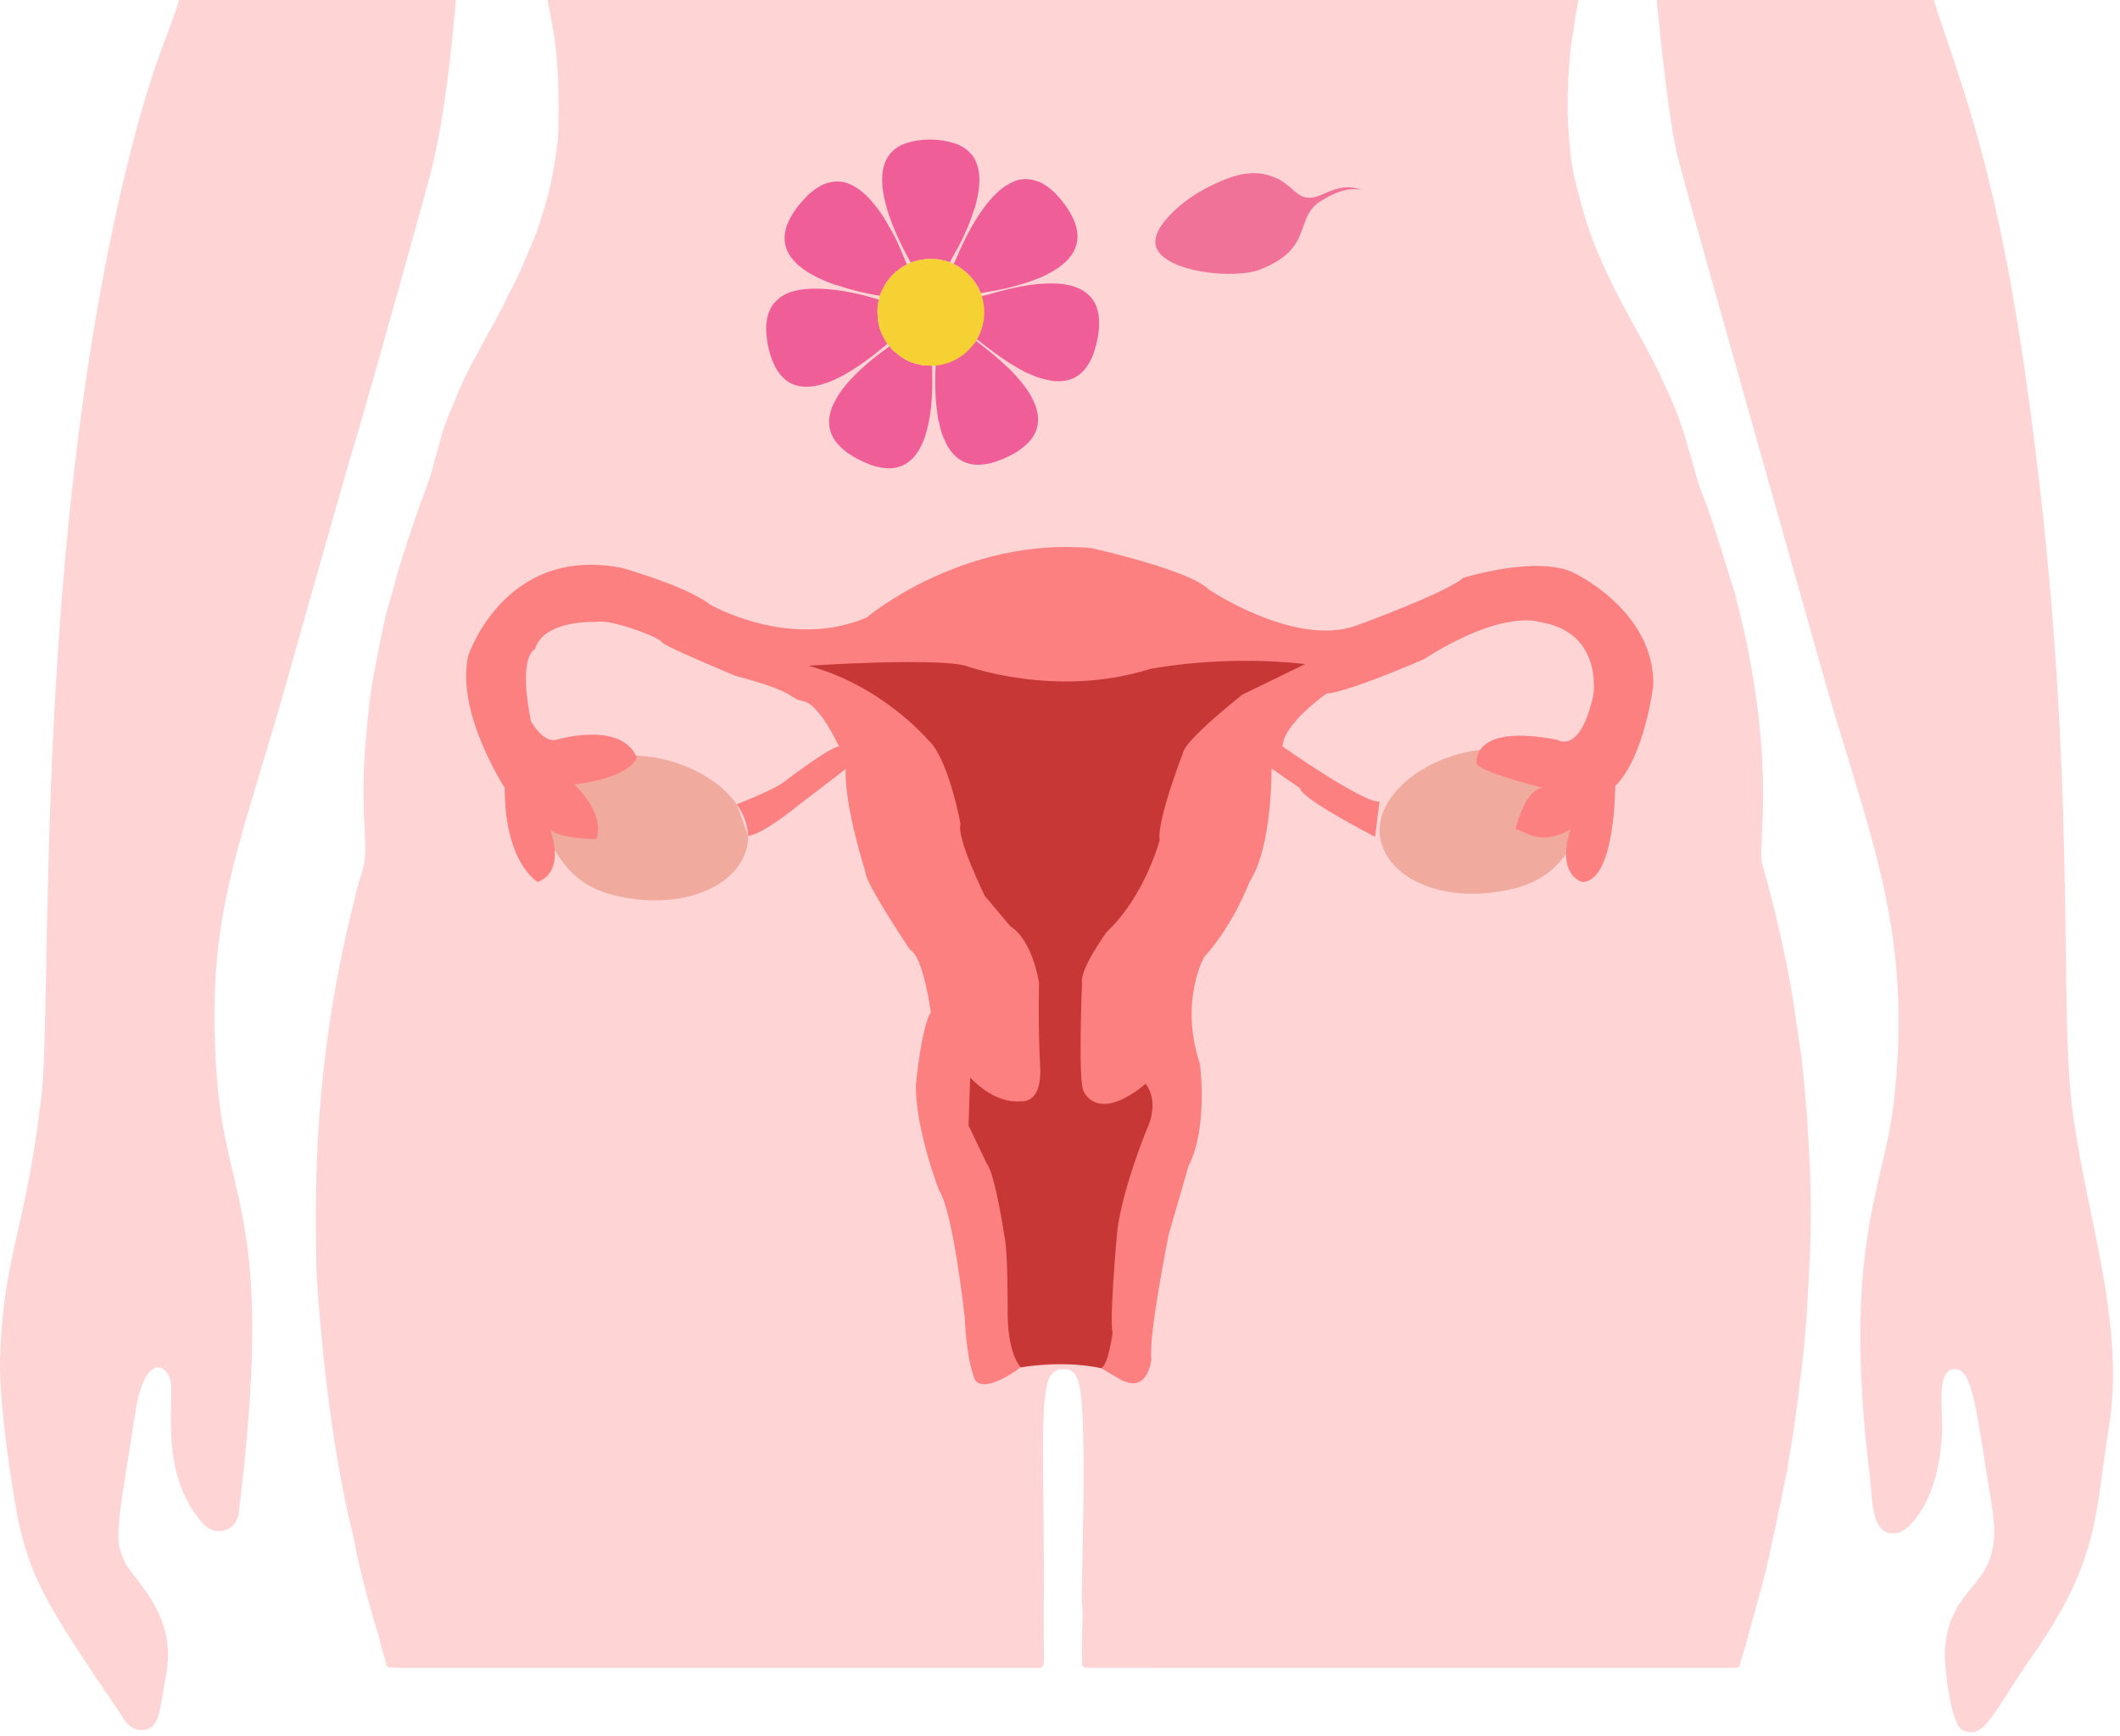
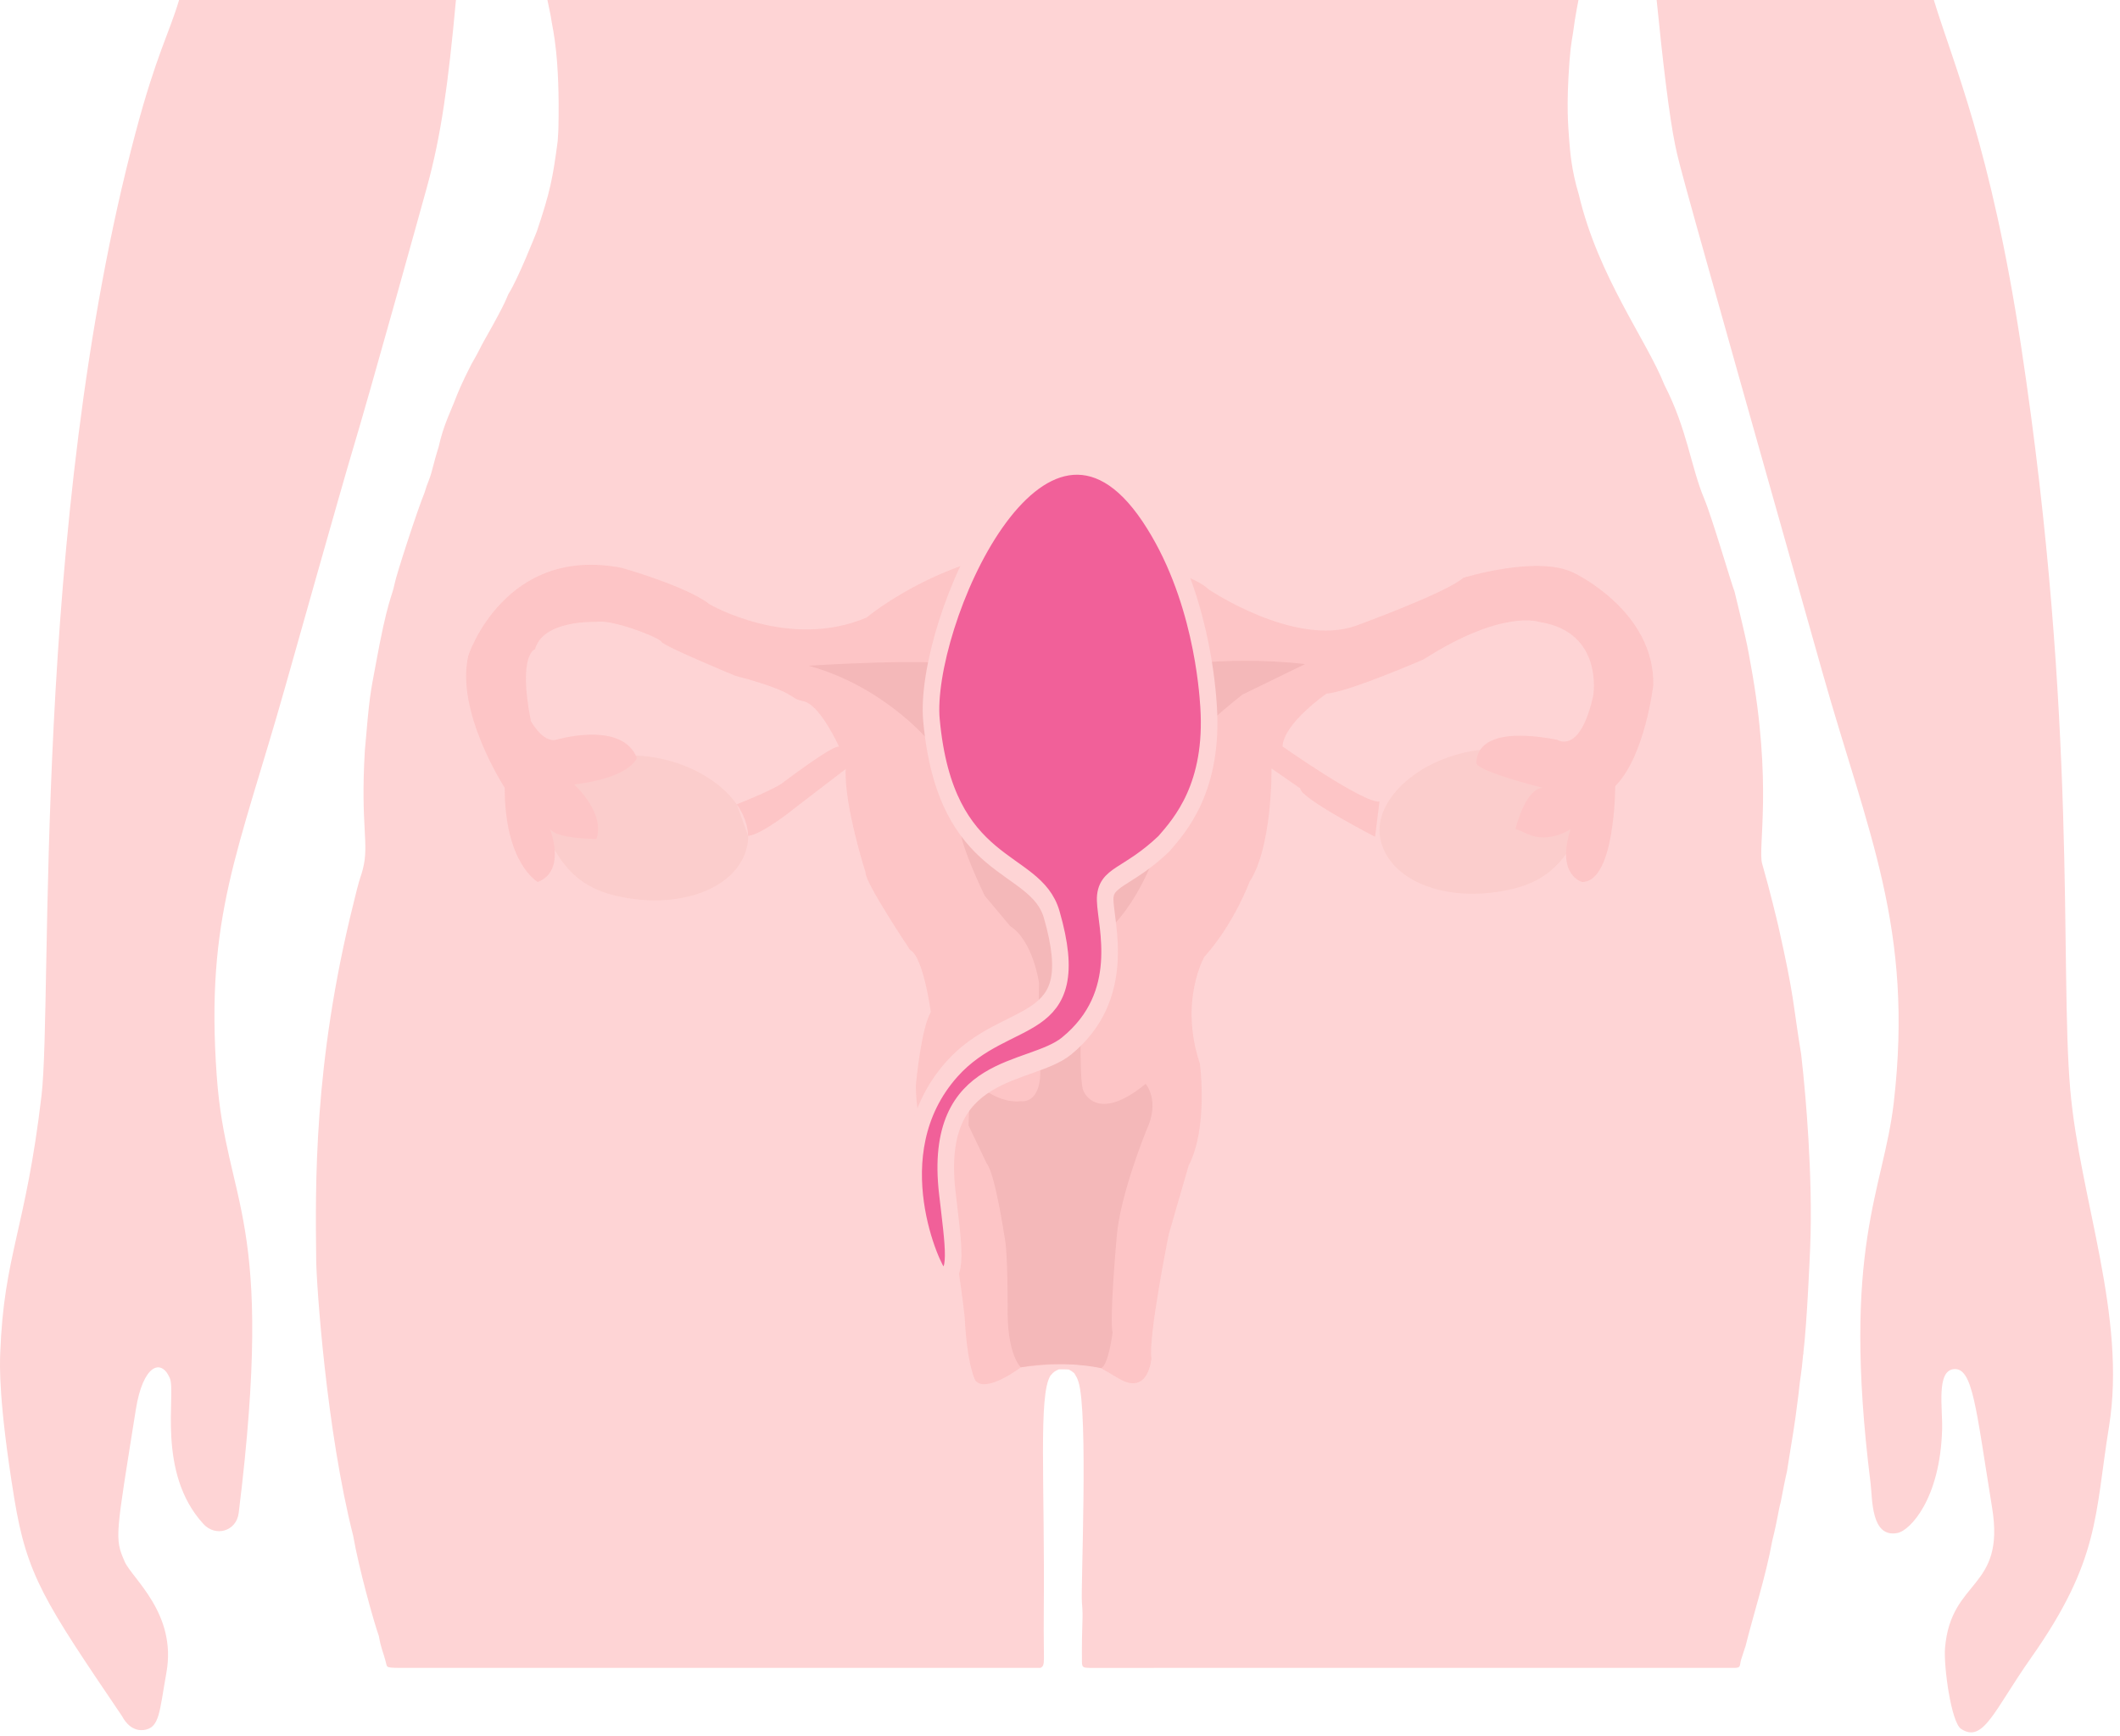
<svg xmlns="http://www.w3.org/2000/svg" width="100%" height="100%" viewBox="0 0 237 194" version="1.1" xml:space="preserve" style="fill-rule:evenodd;clip-rule:evenodd;stroke-linejoin:round;stroke-miterlimit:2;">
  <g transform="matrix(1,0,0,1,-1637.111,-1703)">
    <g id="fertile" transform="matrix(0.287634,0,0,0.287634,1653.776,1700.205)">
      <path d="M555.557,9.718C555.155,11.622 554.831,13.573 554.157,17.435C553.124,25.474 552.698,25.382 552.061,33.468C550.745,51.512 551.574,58.479 551.972,64.436C552.316,68.439 552.766,75.697 555.717,85.445C563.206,117.201 582.059,141.91 588.954,159.305C597.84,176.575 599.241,191.203 604.423,203.527C607.469,210.769 614.843,236.129 616.208,239.606C616.462,240.492 620.421,256.903 621.126,260.568C621.797,264.063 621.815,264.02 622.417,267.515C631.122,314.507 625.162,339.207 626.943,345.378C630.029,356.072 632.757,367.616 633.217,369.561C639.641,398.101 638.644,398.247 642.115,419.534C642.514,423.525 642.514,423.481 642.959,427.431C643.489,432.774 646.789,466.07 645.61,494.503C645.474,497.783 644.406,523.524 642.948,535.604C643.091,535.785 643.001,535.908 642.896,536.028L642.83,536.545C642.198,544.067 641.821,543.973 641.08,551.455C639.209,566.568 638.932,566.48 636.595,581.513C636.446,582.471 636.245,582.426 634.18,593.398C633.177,596.983 633.082,599.629 630.861,608.564C628.464,622.001 623.271,638.124 620.478,649.495C620.375,649.912 620.273,649.871 618.802,654.598C618.105,656.838 618.815,657.85 616.5,657.904C615.17,657.934 365.57,657.916 365.5,657.914C363.187,657.842 362.582,657.824 362.567,655.498C362.46,639.216 363.155,639.241 362.564,632.497C362.073,626.885 365.11,558.411 361.171,546.606C360.597,544.886 360.48,544.973 359.611,543.406C358.574,542.531 358.576,542.578 357.392,541.949C355.484,541.87 355.512,541.857 353.577,541.892C351.685,542.793 351.695,542.804 350.308,544.358C345.607,552.068 348.195,585.421 347.735,636.499C347.558,656.083 348.504,656.751 346.5,657.897C346.494,657.9 104.078,657.899 103.5,657.899C93.123,657.908 92.591,658.063 92.248,656.635C90.9,651.036 90.316,651.207 89.312,645.549C87.358,640.07 81.534,619.282 79.322,606.536C68.969,565.793 65.066,509.324 64.959,499.501C64.648,470.95 63.791,423.304 79.519,360.505C80.458,356.49 81.377,353.152 81.553,352.516C82.703,348.851 82.73,348.887 83.112,347.392C85.638,337.508 82.121,331.116 83.856,301.523C85.734,279.393 85.982,279.432 88.014,268.397C92.768,242.241 94.385,241.948 95.452,236.489C96.161,232.859 104.377,207.65 107.024,201.292C108.347,196.733 108.82,196.916 110.014,192.349C112.155,184.16 112.361,184.222 112.518,183.504C114.409,174.834 117.359,169.381 119.215,164.398C119.633,163.329 121.505,158.543 125.218,151.376C128.735,145.266 128.606,144.962 130.148,142.254C139.688,125.507 138.953,125.119 139.841,123.7C143.464,117.909 149.951,101.548 150.732,99.579C155.904,84.222 156.904,78.985 158.818,64.542C159.065,60.961 159.089,59.894 159.099,59.489C159.726,31.865 156.887,20.922 156.521,18.497L156.043,15.592C155.456,12.842 155.096,11.115 154.824,9.718L555.557,9.718Z" style="fill:rgb(254,212,213);" />
      <g transform="matrix(0.954289,0,0,0.954289,-151.207,-91.91485)">
        <path d="M885.351,106.501C893.195,132.359 908.643,166.705 920.887,247.441C944.177,401.015 936.521,500.163 940.928,550.455C944.799,594.634 963.984,642.495 956.686,687.53C950.814,723.768 953.036,741.776 924.867,781.759C909.904,802.999 905.531,816.557 896.437,810.586C892.417,807.946 889.27,785.007 889.914,777.54C892.355,749.214 914.519,754.015 909.089,720.567C902.417,679.468 901.226,663.314 893.446,664.075C886.314,664.772 888.948,679.984 888.721,688.507C887.963,716.997 875.632,729.798 870.56,730.801C859.689,732.951 860.381,716.909 859.579,710.491C847.553,614.186 864.851,591.714 869.037,555.444C877.201,484.701 858.55,446.034 839.99,380.362C781.704,174.13 781.766,174.157 779.965,165.405C777.56,153.717 774.884,131.025 772.451,106.501L885.351,106.501Z" style="fill:rgb(254,212,213);" />
      </g>
      <g transform="matrix(0.954289,0,0,0.954289,-149.667,-92.72079)">
        <path d="M281.824,107.345C278.684,141.366 275.805,162.603 269.979,183.636C267.585,192.278 247.026,266.5 239.489,291.497C235.735,303.95 214.595,378.881 212.449,386.485C193.149,454.893 179.723,480.298 184.395,545.509C188.226,598.979 208.417,601.478 193.342,723.476C192.415,730.978 183.924,733.37 178.999,728.011C159.701,707.017 167.952,674.818 165.288,668.586C161.781,660.382 154.334,663.12 151.421,681.487C143.235,733.094 142.68,733.642 146.907,743.315C149.924,750.218 168.259,764.428 163.891,788.563C161.011,804.477 161.218,811.172 154.547,811.899C148.764,812.53 145.941,806.402 145.847,806.263C114.344,759.741 107.069,749.095 101.916,717.439C95.498,678.014 96.039,663.222 96.213,658.487C97.683,618.304 106.617,608.282 113.035,553.454C117.613,514.343 108.917,320.913 151.311,161.449C159.771,129.628 165.131,120.619 169.06,107.345L281.824,107.345Z" style="fill:rgb(254,212,213);" />
      </g>
      <g transform="matrix(0.898336,0,0,0.898336,-1103.681,-2194.542)">
-         <g transform="matrix(0.423224,0,0,0.423224,1184.732,2539.043)">
-           <path d="M1596.61,599.456C1562.27,635.069 1563.83,690.331 1499.28,706.564C1434.74,722.798 1373.66,701.163 1362.87,658.243C1352.08,615.322 1406.32,568.424 1472.73,564.116C1539.05,559.815 1627.32,567.596 1596.61,599.456Z" style="fill:rgb(241,171,158);fill-rule:nonzero;" />
-         </g>
-         <g transform="matrix(0.423224,0,0,0.423224,1184.732,2539.043)">
-           <path d="M715.96,652.8C716.07,656.88 715.63,660.96 714.61,665C703.81,707.92 642.74,729.56 578.2,713.32C545.95,705.21 530.21,687.36 518.24,667.09C506.25,646.78 498.05,624.03 480.87,606.21C450.69,574.91 535.35,566.85 601.21,570.65C602.4,570.72 603.58,570.79 604.75,570.87C647.95,573.67 686,594.5 704.35,620.53L704.36,620.54L715.96,652.8Z" style="fill:rgb(241,171,158);fill-rule:nonzero;" />
-         </g>
-         <g transform="matrix(0.423224,0,0,0.423224,1184.732,2539.043)">
-           <path d="M1641.28,498.87C1641.28,498.87 1632.83,571.51 1602.42,601.92C1602.42,601.92 1602.42,699.91 1568.63,699.91C1568.63,699.91 1541.61,693.15 1556.81,645.85C1556.81,645.85 1534.85,661.05 1512.89,650.91C1506.33,647.88 1502.54,646.36 1500.45,645.72C1502.52,637.61 1511.83,605.09 1528.09,603.61C1528.09,603.61 1460.52,586.72 1460.52,578.27C1460.52,569.83 1463.89,539.34 1543.29,554.62C1543.29,554.62 1566.38,570.39 1579.9,509.57C1579.9,509.57 1591.16,444.25 1524.71,434.11C1524.71,434.11 1487.55,420.6 1406.46,472.41C1406.46,472.41 1328.75,506.19 1307.35,507.32C1307.35,507.32 1263.42,537.73 1262.3,561.38C1262.3,561.38 1345.64,619.94 1361.41,617.69L1356.9,653.73C1356.9,653.73 1280.32,614.31 1280.32,604.18L1251.04,583.9C1251.04,583.9 1252.16,663.87 1228.51,699.91C1228.51,699.91 1212.74,742.7 1182.34,776.49C1182.34,776.49 1156.43,821.54 1177.83,885.74C1177.83,885.74 1186.56,951.06 1166.29,989.91L1146.01,1060.02C1146.01,1060.02 1124.9,1164.76 1128.28,1186.72C1128.28,1186.72 1125.74,1223.89 1097.02,1208.68L1076.75,1196.86C1076.75,1196.86 1054.79,1188.41 994.82,1196.01C994.82,1196.01 959.34,1223.04 948.36,1209.53C948.36,1209.53 939.91,1195.17 937.38,1144.49C937.38,1144.49 925.55,1036.37 911.19,1015.25C911.19,1015.25 886.7,951.9 887.54,907.13C887.54,907.13 892.61,850.54 902.75,832.8C902.75,832.8 895.14,776.21 881.63,769.45C881.63,769.45 835.17,700.19 836.02,690.05C836.02,690.05 814.06,621.63 815.74,584.47L765.06,623.32C765.06,623.32 731.18,651.15 715.97,652.84L715.96,652.8C715.71,641.76 711.55,630.75 704.36,620.54L704.35,620.53C704.35,620.53 736.34,608.12 749.86,599.67C749.86,599.67 803.07,559.13 808.99,561.66C808.99,561.66 789.56,518.58 772.67,515.2C755.77,511.82 769.29,506.76 702.56,489.02C702.56,489.02 629.07,458.61 627.38,454.39C625.69,450.16 575.86,430.74 560.65,434.11C560.65,434.11 506.59,431.58 498.15,461.99C498.15,461.99 480.41,467.06 493.92,535.48C493.92,535.48 506.01,557.69 519.539,554.62C519.539,554.62 584.09,535.26 601.21,570.65C601.6,571.47 601.98,572.32 602.32,573.2C602.32,573.2 595.56,593.48 538.13,600.23C538.13,600.23 570.22,628.95 560.93,655.98C560.93,655.98 518.57,655.98 513.169,645.1C514.27,647.97 517.469,656.99 518.24,667.09C519.2,679.67 516.37,693.91 500.96,699.91C500.96,699.91 467.17,681.32 467.17,603.61C467.17,603.61 416.49,525.9 430.01,468.46C430.01,468.46 467.17,355.28 587.12,378.93C587.12,378.93 653,397.51 676.65,416.09C676.65,416.09 757.74,463.4 837.14,429.61C837.14,429.61 935.13,346.83 1066.9,358.66C1066.9,358.66 1166.57,380.62 1186.84,400.89C1186.84,400.89 1274.69,460.02 1337.19,438.06C1337.19,438.06 1430.11,404.27 1447,389.06C1447,389.06 1523.02,365.41 1560.19,384C1560.19,384 1642.97,422.85 1641.28,498.87Z" style="fill:rgb(252,128,128);fill-rule:nonzero;" />
-         </g>
-         <g transform="matrix(0.423224,0,0,0.423224,1184.732,2539.043)">
-           <path d="M777.734,478.882C777.734,478.882 906.125,470.435 938.223,478.882C938.223,478.882 1030.29,512.669 1126.59,482.26C1126.59,482.26 1199.68,467.361 1285.39,477.192L1221.19,508.445C1221.19,508.445 1162.06,554.903 1160.37,568.418C1160.37,568.418 1133.34,638.526 1136.72,657.109C1136.72,657.109 1121.52,714.547 1082.66,750.868C1082.66,750.868 1054.79,788.879 1057.32,803.238C1057.32,803.238 1053.1,905.445 1059.01,913.891C1059.01,913.891 1072.35,947.389 1122.36,906.289C1122.36,906.289 1137.57,923.183 1123.21,953.591C1123.21,953.591 1096.18,1019.48 1092.8,1062.55C1092.8,1062.55 1085.2,1147.02 1088.58,1160.54C1088.58,1160.54 1084.35,1194.32 1076.75,1196.86C1076.75,1196.86 1039.3,1188.13 994.816,1196.01C994.816,1196.01 981.865,1184.75 981.301,1141.95C981.301,1141.95 981.865,1077.76 977.923,1061.43C977.923,1061.43 968.35,997.796 959.903,987.66L941.32,948.805L943.009,899.813C943.009,899.813 966.66,926.843 994.816,924.028C994.816,924.028 1016.78,927.969 1014.53,887.988C1012.27,848.006 1013.4,803.238 1013.4,803.238C1013.4,803.238 1007.49,760.16 983.836,744.956L957.932,714.078C957.932,714.078 928.65,654.387 933.155,640.872C933.155,640.872 920.766,572.172 899.368,554.152C899.368,554.152 853.192,499.342 777.734,478.882Z" style="fill:rgb(198,55,54);fill-rule:nonzero;" />
+         <g opacity="0.18">
+           <g transform="matrix(0.423224,0,0,0.423224,1184.732,2539.043)">
+             <path d="M1596.61,599.456C1562.27,635.069 1563.83,690.331 1499.28,706.564C1434.74,722.798 1373.66,701.163 1362.87,658.243C1352.08,615.322 1406.32,568.424 1472.73,564.116C1539.05,559.815 1627.32,567.596 1596.61,599.456Z" style="fill:rgb(241,171,158);fill-rule:nonzero;" />
+           </g>
+           <g transform="matrix(0.423224,0,0,0.423224,1184.732,2539.043)">
+             <path d="M715.96,652.8C716.07,656.88 715.63,660.96 714.61,665C703.81,707.92 642.74,729.56 578.2,713.32C545.95,705.21 530.21,687.36 518.24,667.09C506.25,646.78 498.05,624.03 480.87,606.21C450.69,574.91 535.35,566.85 601.21,570.65C602.4,570.72 603.58,570.79 604.75,570.87C647.95,573.67 686,594.5 704.35,620.53L704.36,620.54L715.96,652.8Z" style="fill:rgb(241,171,158);fill-rule:nonzero;" />
+           </g>
+           <g transform="matrix(0.423224,0,0,0.423224,1184.732,2539.043)">
+             <path d="M1641.28,498.87C1641.28,498.87 1632.83,571.51 1602.42,601.92C1602.42,601.92 1602.42,699.91 1568.63,699.91C1568.63,699.91 1541.61,693.15 1556.81,645.85C1556.81,645.85 1534.85,661.05 1512.89,650.91C1506.33,647.88 1502.54,646.36 1500.45,645.72C1502.52,637.61 1511.83,605.09 1528.09,603.61C1528.09,603.61 1460.52,586.72 1460.52,578.27C1460.52,569.83 1463.89,539.34 1543.29,554.62C1543.29,554.62 1566.38,570.39 1579.9,509.57C1579.9,509.57 1591.16,444.25 1524.71,434.11C1524.71,434.11 1487.55,420.6 1406.46,472.41C1406.46,472.41 1328.75,506.19 1307.35,507.32C1307.35,507.32 1263.42,537.73 1262.3,561.38C1262.3,561.38 1345.64,619.94 1361.41,617.69L1356.9,653.73C1356.9,653.73 1280.32,614.31 1280.32,604.18L1251.04,583.9C1251.04,583.9 1252.16,663.87 1228.51,699.91C1228.51,699.91 1212.74,742.7 1182.34,776.49C1182.34,776.49 1156.43,821.54 1177.83,885.74C1177.83,885.74 1186.56,951.06 1166.29,989.91L1146.01,1060.02C1146.01,1060.02 1124.9,1164.76 1128.28,1186.72C1128.28,1186.72 1125.74,1223.89 1097.02,1208.68L1076.75,1196.86C1076.75,1196.86 1054.79,1188.41 994.82,1196.01C994.82,1196.01 959.34,1223.04 948.36,1209.53C948.36,1209.53 939.91,1195.17 937.38,1144.49C937.38,1144.49 925.55,1036.37 911.19,1015.25C911.19,1015.25 886.7,951.9 887.54,907.13C887.54,907.13 892.61,850.54 902.75,832.8C902.75,832.8 895.14,776.21 881.63,769.45C881.63,769.45 835.17,700.19 836.02,690.05C836.02,690.05 814.06,621.63 815.74,584.47L765.06,623.32C765.06,623.32 731.18,651.15 715.97,652.84L715.96,652.8C715.71,641.76 711.55,630.75 704.36,620.54L704.35,620.53C704.35,620.53 736.34,608.12 749.86,599.67C749.86,599.67 803.07,559.13 808.99,561.66C808.99,561.66 789.56,518.58 772.67,515.2C755.77,511.82 769.29,506.76 702.56,489.02C702.56,489.02 629.07,458.61 627.38,454.39C625.69,450.16 575.86,430.74 560.65,434.11C560.65,434.11 506.59,431.58 498.15,461.99C498.15,461.99 480.41,467.06 493.92,535.48C493.92,535.48 506.01,557.69 519.539,554.62C519.539,554.62 584.09,535.26 601.21,570.65C601.6,571.47 601.98,572.32 602.32,573.2C602.32,573.2 595.56,593.48 538.13,600.23C538.13,600.23 570.22,628.95 560.93,655.98C560.93,655.98 518.57,655.98 513.169,645.1C514.27,647.97 517.469,656.99 518.24,667.09C519.2,679.67 516.37,693.91 500.96,699.91C500.96,699.91 467.17,681.32 467.17,603.61C467.17,603.61 416.49,525.9 430.01,468.46C430.01,468.46 467.17,355.28 587.12,378.93C587.12,378.93 653,397.51 676.65,416.09C676.65,416.09 757.74,463.4 837.14,429.61C837.14,429.61 935.13,346.83 1066.9,358.66C1066.9,358.66 1166.57,380.62 1186.84,400.89C1186.84,400.89 1274.69,460.02 1337.19,438.06C1337.19,438.06 1430.11,404.27 1447,389.06C1447,389.06 1523.02,365.41 1560.19,384C1560.19,384 1642.97,422.85 1641.28,498.87Z" style="fill:rgb(252,128,128);fill-rule:nonzero;" />
+           </g>
+           <g transform="matrix(0.423224,0,0,0.423224,1184.732,2539.043)">
+             <path d="M777.734,478.882C777.734,478.882 906.125,470.435 938.223,478.882C938.223,478.882 1030.29,512.669 1126.59,482.26C1126.59,482.26 1199.68,467.361 1285.39,477.192L1221.19,508.445C1221.19,508.445 1162.06,554.903 1160.37,568.418C1160.37,568.418 1133.34,638.526 1136.72,657.109C1136.72,657.109 1121.52,714.547 1082.66,750.868C1082.66,750.868 1054.79,788.879 1057.32,803.238C1057.32,803.238 1053.1,905.445 1059.01,913.891C1059.01,913.891 1072.35,947.389 1122.36,906.289C1122.36,906.289 1137.57,923.183 1123.21,953.591C1123.21,953.591 1096.18,1019.48 1092.8,1062.55C1092.8,1062.55 1085.2,1147.02 1088.58,1160.54C1088.58,1160.54 1084.35,1194.32 1076.75,1196.86C1076.75,1196.86 1039.3,1188.13 994.816,1196.01C994.816,1196.01 981.865,1184.75 981.301,1141.95C981.301,1141.95 981.865,1077.76 977.923,1061.43C977.923,1061.43 968.35,997.796 959.903,987.66L941.32,948.805L943.009,899.813C943.009,899.813 966.66,926.843 994.816,924.028C994.816,924.028 1016.78,927.969 1014.53,887.988C1012.27,848.006 1013.4,803.238 1013.4,803.238C1013.4,803.238 1007.49,760.16 983.836,744.956L957.932,714.078C957.932,714.078 928.65,654.387 933.155,640.872C933.155,640.872 920.766,572.172 899.368,554.152C899.368,554.152 853.192,499.342 777.734,478.882Z" style="fill:rgb(198,55,54);fill-rule:nonzero;" />
+           </g>
        </g>
      </g>
-       <g transform="matrix(-0.500557,-1.720068,2.116556,-0.61594,145.1258,299.8896)">
-         <path d="M73.438,157.426C70.163,159.95 68.187,159.732 68.236,161.485C68.285,163.263 70.261,168.367 64.788,171.978C61.569,174.101 52.907,173.178 54.198,182.512C54.713,186.235 55.293,188.944 53.491,188.527C53.089,188.434 47.94,179.706 54.624,173.63C59.554,169.148 66.601,171.331 63.495,162.502C62.056,158.415 54.094,159.613 52.86,148.482C52.101,141.635 62.544,122.02 72.177,133.743C76.782,139.347 77.335,146.33 77.428,147.505C77.892,153.356 74.88,156.083 73.438,157.426Z" style="fill:rgb(240,112,151);fill-opacity:0.98;stroke:rgb(254,212,213);stroke-width:3.61px;" />
-       </g>
-       <g transform="matrix(0.152822,0,0,0.152822,226.4085,55.31571)">
-         <path d="M596.56,81.42C599.181,83.345 599.063,83.288 601.543,85.451C607.38,91.329 618.67,100.229 625.889,125.368C626.962,128.951 626.878,128.858 627.569,132.49C635.738,171.815 622.636,212.989 619.248,227.416C619.167,227.76 619.137,227.724 617.75,231.572C591.27,314.199 560.19,355.156 555.318,368.7C547.673,365.034 528.012,361.901 523.435,360.904C522.298,360.656 494.654,358.854 485.402,362.055C483.619,362.672 483.171,360.563 462.356,367.071C458.891,368.155 459.081,368.453 455.536,369.538C445.313,348.985 301.31,106.768 449.369,64.042C452.374,63.175 508.406,45.243 573.577,68.214C573.598,68.197 573.62,68.18 573.644,68.165C573.792,68.071 573.961,68.261 574.127,68.408L574.483,68.535C576.029,69.303 582.628,72.293 587.645,75.267L588.761,76.126C592.886,78.542 592.847,78.42 596.56,81.42Z" style="fill:rgb(240,94,152);" />
-         <path d="M688.37,180.34C696.727,174.555 696.446,174.251 705.345,169.256C720.305,161.602 727.434,157.734 749.51,156.932C753.885,157.138 778.537,158.301 801.237,174.865C803.281,176.292 813.309,183.292 824.929,195.098C854.384,226.276 863.859,247.999 868.757,257.387C872.564,265.783 872.318,265.813 875.257,274.572C881.037,295.164 890.64,340.214 831.762,381.87L827.162,385.01C814.403,394.139 793.011,403.866 787.48,406.455C771.092,412.549 764.501,416.946 731.659,425.957C728.572,426.886 709.842,432.522 692.626,435.989L684.562,437.819C638.139,446.505 638.021,446.014 634.178,447.452C629.873,441.711 632.825,440.046 619.179,419.72C616.2,415.278 616.216,415.351 612.849,411.274C608.962,406.613 608.99,406.687 604.782,402.216C604.433,401.845 604.463,401.919 600.28,397.724L596.668,394.318C594.525,392.484 578.34,378.636 567.478,374.545C565.584,373.832 564.556,372.685 564.488,372.642C570.05,367.208 590.203,303.404 635.556,238.544C648.746,218.935 662.766,204.056 663.404,203.416C666.453,200.308 666.603,200.632 669.419,197.421C677.391,189.023 683.837,184.118 685.194,183.085L688.37,180.34Z" style="fill:rgb(240,94,152);" />
-         <path d="M145.138,346.712L141.902,340.324C127.264,306.241 138.385,279.163 145.834,262.665C152.791,249.06 159.865,235.651 179.381,213.405C183.724,208.697 183.572,208.732 188.077,204.106C189.294,202.796 197.034,194.369 210.789,183.92C216.636,179.705 220.339,177.536 221.201,177.031C232.981,170.023 238.25,168.69 240.596,167.782C280.587,155.175 305.592,171.193 322.611,182.328L327.816,186.084C330.886,188.566 330.814,188.492 333.93,191.07C352.054,205.089 375.887,238.302 379.088,242.764C386.348,254.282 387.232,253.716 406.159,287.685C424.389,320.207 422.738,320.969 443.203,367.587C444.438,370.772 444.207,370.85 446.493,373.466L444.627,374.77C431.625,381.388 426.34,386.017 422.438,389.419C415.796,394.234 415.969,394.28 409.98,399.876C409.132,400.725 406.683,403.181 400.375,411.396C393.622,419.375 393.875,419.502 388.411,428.446C387.728,429.705 384.494,435.665 380.515,444.506C378.639,450.602 376.647,454.315 376.575,454.491C375.587,453.746 375.772,453.535 374.524,453.399C365.231,452.382 327.234,444.002 326.399,443.833C295.09,435.76 295.225,435.591 264.365,425.9C264.05,425.802 264.071,425.818 260.395,424.789C252.106,421.566 232.636,415.347 206.733,401.102L204.708,400.082C200.67,397.668 189.226,392.13 170.853,377.01C169.44,375.62 166.531,374.188 155.16,360.727C154.794,360.306 154.919,360.368 150.763,355.31C147.23,349.648 145.615,347.381 145.138,346.712Z" style="fill:rgb(240,94,152);" />
-         <path d="M381.95,550.274C393.507,574.069 395.097,573.319 395.456,575.586L396.247,575.841C382.786,586.738 382.967,586.905 381.77,587.814C379.088,589.8 379.093,589.771 378.874,589.959C356.6,609.082 338.239,621.422 334.746,623.908C169.601,741.488 124.432,657.521 111.34,635.575C107.8,628.047 107.819,628.121 104.349,620.569C100.765,611.716 101.376,611.607 98.029,602.659C94.915,591.424 95.055,591.402 94.771,590.43C93.625,585.857 93.62,585.89 93.534,585.491C83.271,537.963 89.97,514.216 90.845,508.595C92.398,502.771 93.903,498.255 94.2,497.366C101.438,480.357 103.543,475.378 118.841,461.958C174.812,411.386 322.445,446.15 373.564,463.568L373.798,465.575L373.441,469.49C369.484,487.715 371.361,497.556 371.488,504.5C371.767,519.732 372.981,519.523 375.903,534.395C378.812,542.417 378.477,542.446 381.95,550.274Z" style="fill:rgb(240,94,152);" />
-         <path d="M447.747,877.84C414.356,901.733 377.102,890.242 361.571,886.228C355.965,884.579 356,884.595 355.517,884.447C353.947,883.968 354.11,883.781 352.574,883.312C334.488,875.985 334.571,875.99 317.192,866.987C312.249,864.34 312.366,864.304 307.577,861.385C284.444,847.841 273.456,834.356 272.072,832.901L270.132,830.837C246.038,803.973 248.08,776.998 247.992,771.519C248.86,762.875 248.697,762.977 250.223,754.446C252.579,745.848 252.479,745.933 255.307,737.429C257.287,732.953 270.225,703.702 287.152,685.185L288.876,682.789L289.276,682.318L289.746,681.701C291.622,678.923 291.598,678.932 291.772,678.701C292.649,677.537 292.773,677.747 293.627,676.613L295.91,673.891C303.48,665.717 308.949,660.269 310.111,659.112L316.119,653.072L318.116,651.14L324.131,645.149C328.893,640.669 328.851,640.641 329.271,640.26L330.785,638.835C377.114,597.042 398.284,586.89 401.159,581.669L401.325,582.544L402.706,583.332C406.336,588.241 406.38,588.115 410.277,592.72C416.357,597.798 416.291,597.702 422.508,602.49C430.357,609.395 430.921,608.511 439.536,614.44L442.623,616.298C443.647,616.807 453.013,621.464 455.579,622.319C466.329,625.903 466.399,625.618 467.324,625.954C493.601,633.716 494.154,629.946 510.542,631.662L510.266,632.114L509.867,633.619C509.789,635.07 513.221,704.01 504.15,760.462C502.789,766.961 502.871,766.966 502.749,767.53C499.837,783.21 499.884,783.109 495.802,798.601C493.881,805.009 494.005,804.966 492.068,811.359C487.143,824.851 487.38,824.88 480.924,837.712C478.561,842.332 478.784,842.376 475.936,846.778C470.38,855.794 466.791,859.803 465.869,860.834L464.175,863.247L462.257,865.271C457.367,870.477 457.332,870.288 451.826,874.978L447.747,877.84Z" style="fill:rgb(240,94,152);" />
-         <g transform="matrix(0.622718,-0.782446,0.782446,0.622718,-186.5639,577.2764)">
-           <path d="M447.747,877.84C414.356,901.733 377.102,890.242 361.571,886.228C355.965,884.579 356,884.595 355.517,884.447C353.947,883.968 354.11,883.781 352.574,883.312C334.488,875.985 334.571,875.99 317.192,866.987C312.249,864.34 312.366,864.304 307.577,861.385C284.444,847.841 273.456,834.356 272.072,832.901L270.132,830.837C246.038,803.973 248.08,776.998 247.992,771.519C248.86,762.875 248.697,762.977 250.223,754.446C252.579,745.848 252.479,745.933 255.307,737.429C257.287,732.953 270.225,703.702 287.152,685.185L288.876,682.789L289.276,682.318L289.746,681.701C291.622,678.923 291.598,678.932 291.772,678.701C292.649,677.537 292.773,677.747 293.627,676.613L295.91,673.891C303.48,665.717 308.949,660.269 310.111,659.112L316.119,653.072L318.116,651.14L324.131,645.149C328.893,640.669 328.851,640.641 329.271,640.26L330.785,638.835C377.114,597.042 398.284,586.89 401.159,581.669L401.325,582.544L402.706,583.332C406.336,588.241 456.092,604.518 458.659,605.373C469.408,608.957 472.648,606.15 473.572,606.486C499.85,614.248 493.676,618.937 510.064,620.654C510.064,620.654 513.221,704.01 504.15,760.462C502.789,766.961 502.871,766.966 502.749,767.53C499.837,783.21 499.884,783.109 495.802,798.601C493.881,805.009 494.005,804.966 492.068,811.359C487.143,824.851 487.38,824.88 480.924,837.712C478.561,842.332 478.784,842.376 475.936,846.778C470.38,855.794 466.791,859.803 465.869,860.834L464.175,863.247L462.257,865.271C457.367,870.477 457.332,870.288 451.826,874.978L447.747,877.84Z" style="fill:rgb(240,94,152);" />
-         </g>
-         <g transform="matrix(-0.255124,-0.966908,0.966908,-0.255124,169.9955,1105.533)">
-           <path d="M447.747,877.84C414.356,901.733 377.102,890.242 361.571,886.228C355.965,884.579 356,884.595 355.517,884.447C353.947,883.968 354.11,883.781 352.574,883.312C334.488,875.985 334.571,875.99 317.192,866.987C312.249,864.34 312.366,864.304 307.577,861.385C284.444,847.841 273.456,834.356 272.072,832.901L270.132,830.837C246.038,803.973 248.08,776.998 247.992,771.519C248.86,762.875 248.697,762.977 250.223,754.446C252.579,745.848 252.479,745.933 255.307,737.429C257.287,732.953 270.225,703.702 287.152,685.185L288.876,682.789L289.276,682.318L289.746,681.701C291.622,678.923 291.598,678.932 291.772,678.701C292.649,677.537 292.773,677.747 293.627,676.613L295.91,673.891C303.48,665.717 308.949,660.269 310.111,659.112L316.119,653.072L318.116,651.14L324.131,645.149C328.893,640.669 328.851,640.641 329.271,640.26L330.785,638.835C377.114,597.042 424.894,565.424 427.769,560.203C427.769,560.203 493.555,600.463 509.943,602.179L510.266,632.114L509.867,633.619C509.789,635.07 513.221,704.01 504.15,760.462C502.789,766.961 502.871,766.966 502.749,767.53C499.837,783.21 499.884,783.109 495.802,798.601C493.881,805.009 494.005,804.966 492.068,811.359C487.143,824.851 487.38,824.88 480.924,837.712C478.561,842.332 478.784,842.376 475.936,846.778C470.38,855.794 466.791,859.803 465.869,860.834L464.175,863.247L462.257,865.271C457.367,870.477 457.332,870.288 451.826,874.978L447.747,877.84Z" style="fill:rgb(240,94,152);" />
-         </g>
-         <path d="M604.782,402.216C608.99,406.687 608.962,406.613 612.849,411.274C616.216,415.351 616.2,415.278 619.179,419.72C632.825,440.046 629.873,441.711 634.178,447.452C635.448,451.967 635.428,451.899 636.695,456.389C638.298,458.781 640.058,470.688 641.328,476.514C642.561,482.168 643.15,507.593 641.134,516.429C640.495,518.429 640.575,518.329 640.226,520.446C638.422,534.229 631.954,548.763 631.017,551.291C630.316,552.48 625.114,563.215 623.496,565.496C619.735,570.513 619.652,571.917 619.396,572.487C618.69,573.372 618.671,573.221 610.427,583.44C603.657,590.716 603.583,590.516 596.667,597.655C586.442,606.167 586.34,605.886 575.288,613.186C547.488,629.943 519.082,631.313 517.52,631.408C514.027,631.488 514.138,631.469 510.542,631.662C494.154,629.946 493.601,633.716 467.324,625.954C466.399,625.618 466.329,625.903 455.579,622.319C453.013,621.464 443.647,616.807 442.623,616.298L439.536,614.44C430.921,608.511 430.357,609.395 422.508,602.49C416.291,597.702 416.357,597.798 410.277,592.72C406.38,588.115 406.336,588.241 402.706,583.332L401.325,582.544L401.159,581.669C398.014,577.688 398.208,577.58 396.247,575.841L395.456,575.586C395.097,573.319 393.507,574.069 381.95,550.274C378.477,542.446 378.812,542.417 375.903,534.395C372.981,519.523 371.767,519.732 371.488,504.5C371.361,497.556 369.484,487.715 373.441,469.49L373.798,465.575C373.883,465.071 373.635,465.134 373.721,464.617C373.74,464.506 373.721,464.617 374.151,463.282C375.56,459.736 375.797,459.897 376.575,454.491C376.647,454.315 378.639,450.602 380.515,444.506C384.494,435.665 387.728,429.705 388.411,428.446C393.875,419.502 393.622,419.375 400.375,411.396C406.683,403.181 409.132,400.725 409.98,399.876C415.969,394.28 415.796,394.234 422.438,389.419C426.34,386.017 431.625,381.388 444.627,374.77L446.493,373.466C447.246,373.231 452.445,371.611 455.536,369.538C459.081,368.453 458.891,368.155 462.356,367.071C483.171,360.563 483.619,362.672 485.402,362.055C494.654,358.854 522.298,360.656 523.435,360.904C528.012,361.901 547.673,365.034 555.318,368.7C560.28,371.524 560.435,371.022 564.488,372.642C564.556,372.685 565.584,373.832 567.478,374.545C578.34,378.636 594.525,392.484 596.668,394.318L600.28,397.724C604.463,401.919 604.433,401.845 604.782,402.216Z" style="fill:rgb(246,209,52);" />
+       <g transform="matrix(4.384073,-0.006607,0.00813,5.394635,71.13473,-511.0873)">
+         <path d="M73.438,157.426C70.163,159.95 68.187,159.732 68.236,161.485C68.285,163.263 70.261,168.367 64.788,171.978C61.569,174.101 52.907,173.178 54.198,182.512C54.713,186.235 55.293,188.944 53.491,188.527C53.089,188.434 47.94,179.706 54.624,173.63C59.554,169.148 66.601,171.331 63.495,162.502C62.056,158.415 54.094,159.613 52.86,148.482C52.101,141.635 62.544,122.02 72.177,133.743C76.782,139.347 77.335,146.33 77.428,147.505C77.892,153.356 74.88,156.083 73.438,157.426Z" style="fill:rgb(240,94,152);fill-opacity:0.98;stroke:rgb(254,212,213);stroke-width:1.47px;" />
      </g>
    </g>
  </g>
</svg>
